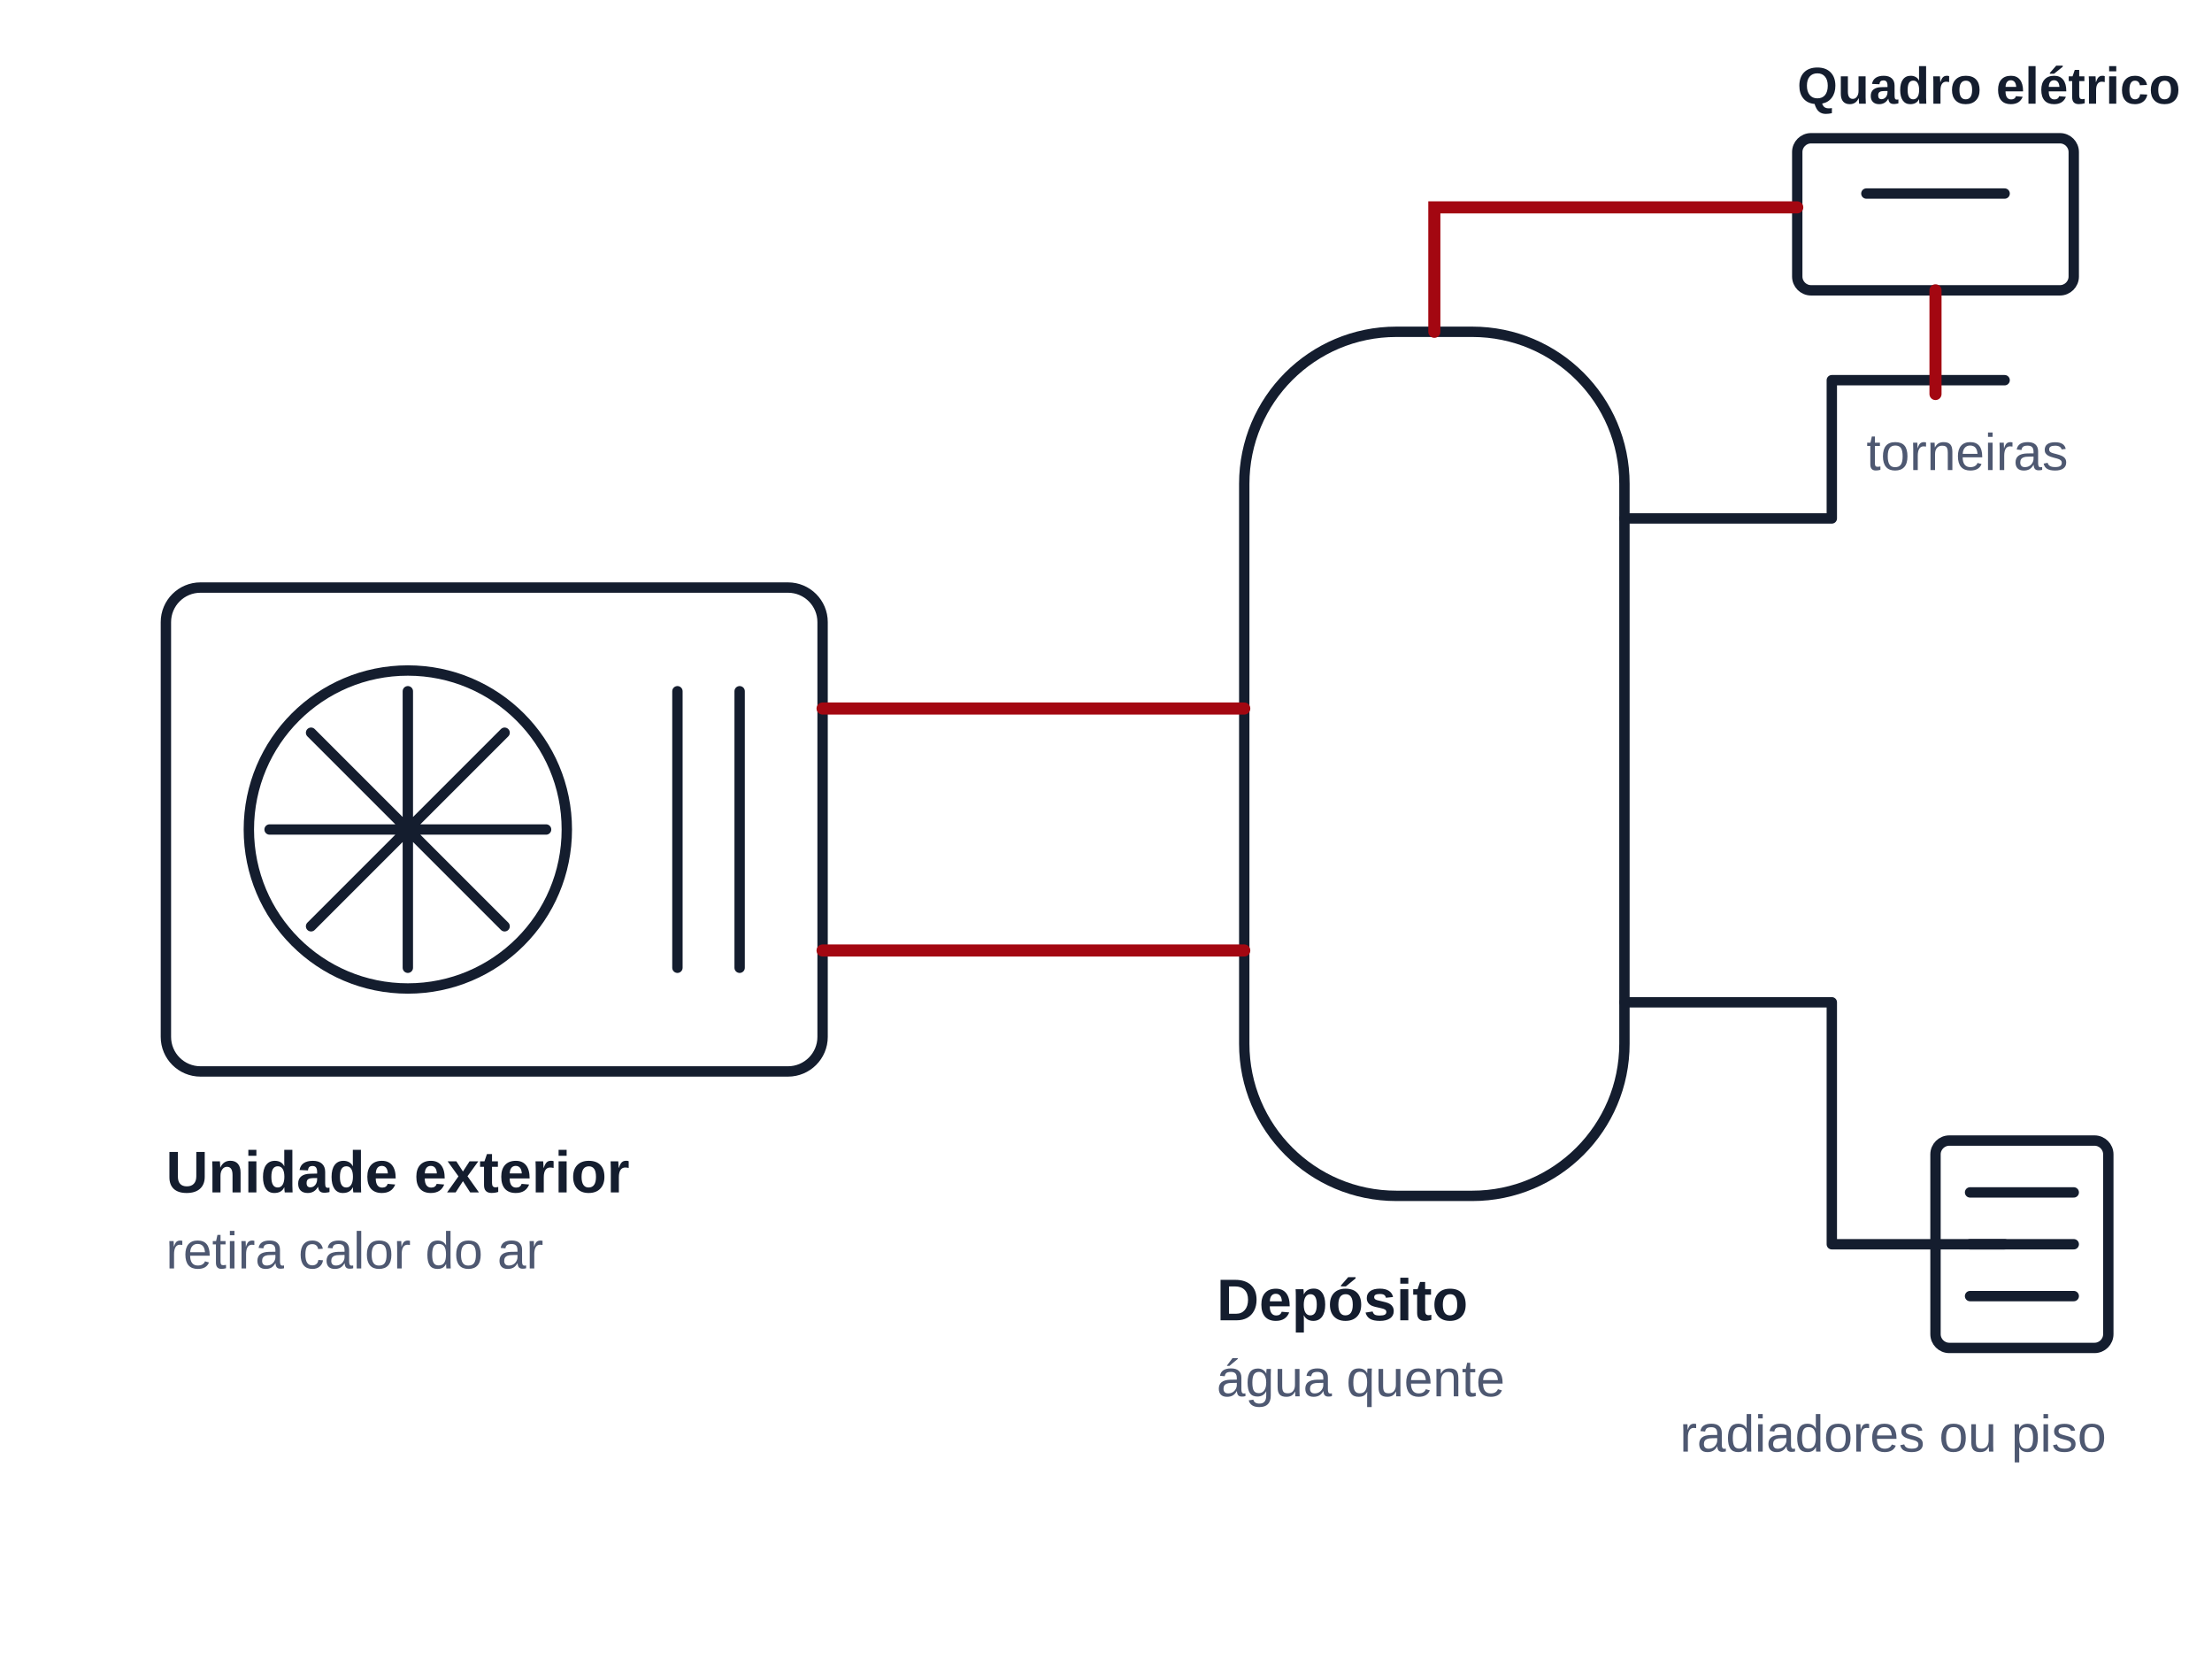
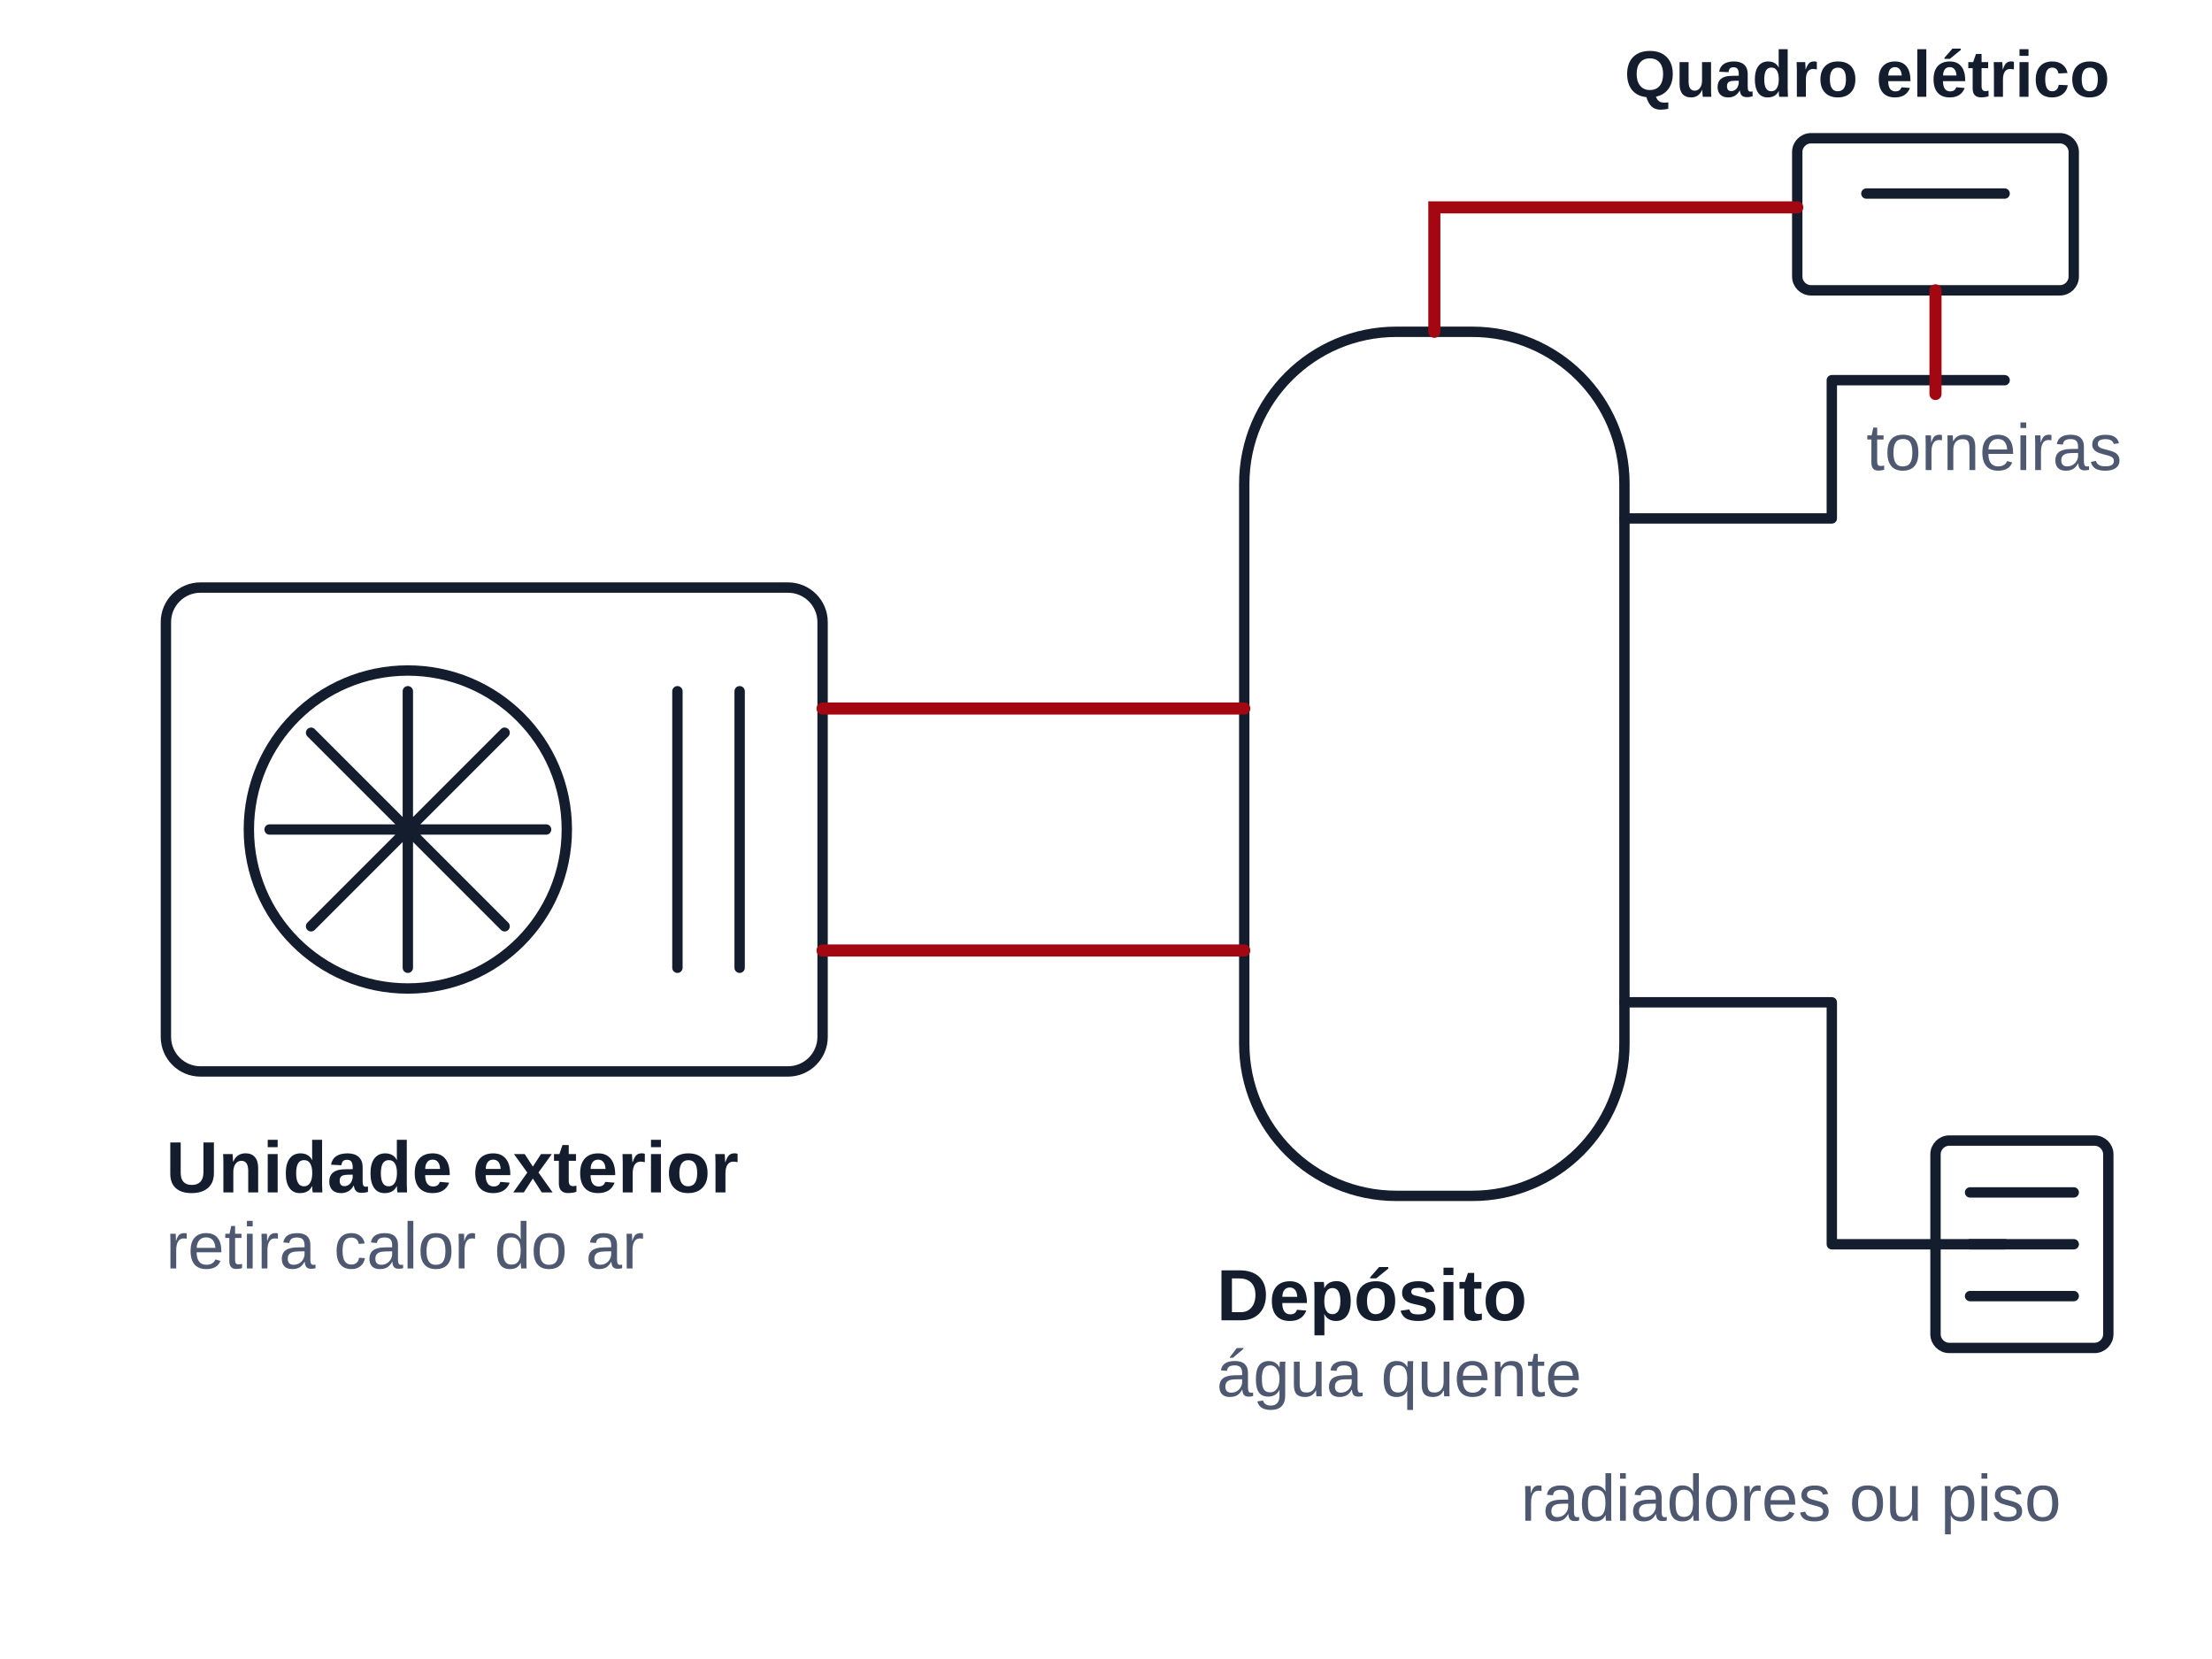
<svg viewBox="0 0 640 480" role="img" aria-labelledby="hp-t hp-d" style="width:100%;height:auto;display:block;border-radius:10px;background:#F0EEE6">
  <g font-family="Geist, Arial, sans-serif" fill="#141D2E">
    <g fill="none" stroke="#141D2E" stroke-width="3" stroke-linecap="round" stroke-linejoin="round">
      <rect x="48" y="170" width="190" height="140" rx="10" />
      <circle cx="118" cy="240" r="46" />
      <path d="M118 200v80M78 240h80M90 212l56 56M146 212l-56 56" />
      <path d="M196 200v80M214 200v80" />
      <rect x="360" y="96" width="110" height="250" rx="44" />
      <path d="M470 150h60v-40h50M470 290h60v70h50" />
      <rect x="560" y="330" width="50" height="60" rx="4" />
      <path d="M570 345h30M570 360h30M570 375h30" />
      <rect x="520" y="40" width="80" height="44" rx="4" />
      <path d="M540 56h40" />
    </g>
    <g fill="none" stroke="#A30711" stroke-width="3.5" stroke-linecap="round">
      <path d="M238 205h122" />
      <path d="M238 275h122" />
      <path d="M560 84v30" />
      <path d="M415 96V60h105" />
    </g>
-     <text x="48" y="345" font-size="17" font-weight="600">Unidade exterior</text>
-     <text x="48" y="367" font-size="15" fill="#4E5871">retira calor do ar</text>
-     <text x="352" y="382" font-size="17" font-weight="600">Depósito</text>
-     <text x="352" y="404" font-size="15" fill="#4E5871">água quente</text>
-     <text x="486" y="420" font-size="15" fill="#4E5871">radiadores ou piso</text>
-     <text x="540" y="136" font-size="15" fill="#4E5871">torneiras</text>
-     <text x="520" y="30" font-size="15" font-weight="600">Quadro elétrico</text>
+     <text x="48" y="345" font-size="21" font-weight="600">Unidade exterior</text>
+     <text x="48" y="367" font-size="19" fill="#4E5871">retira calor do ar</text>
+     <text x="352" y="382" font-size="21" font-weight="600">Depósito</text>
+     <text x="352" y="404" font-size="19" fill="#4E5871">água quente</text>
+     <text x="440" y="440" font-size="19" fill="#4E5871">radiadores ou piso</text>
+     <text x="540" y="136" font-size="19" fill="#4E5871">torneiras</text>
+     <text x="470" y="28" font-size="19" font-weight="600">Quadro elétrico</text>
  </g>
</svg>
